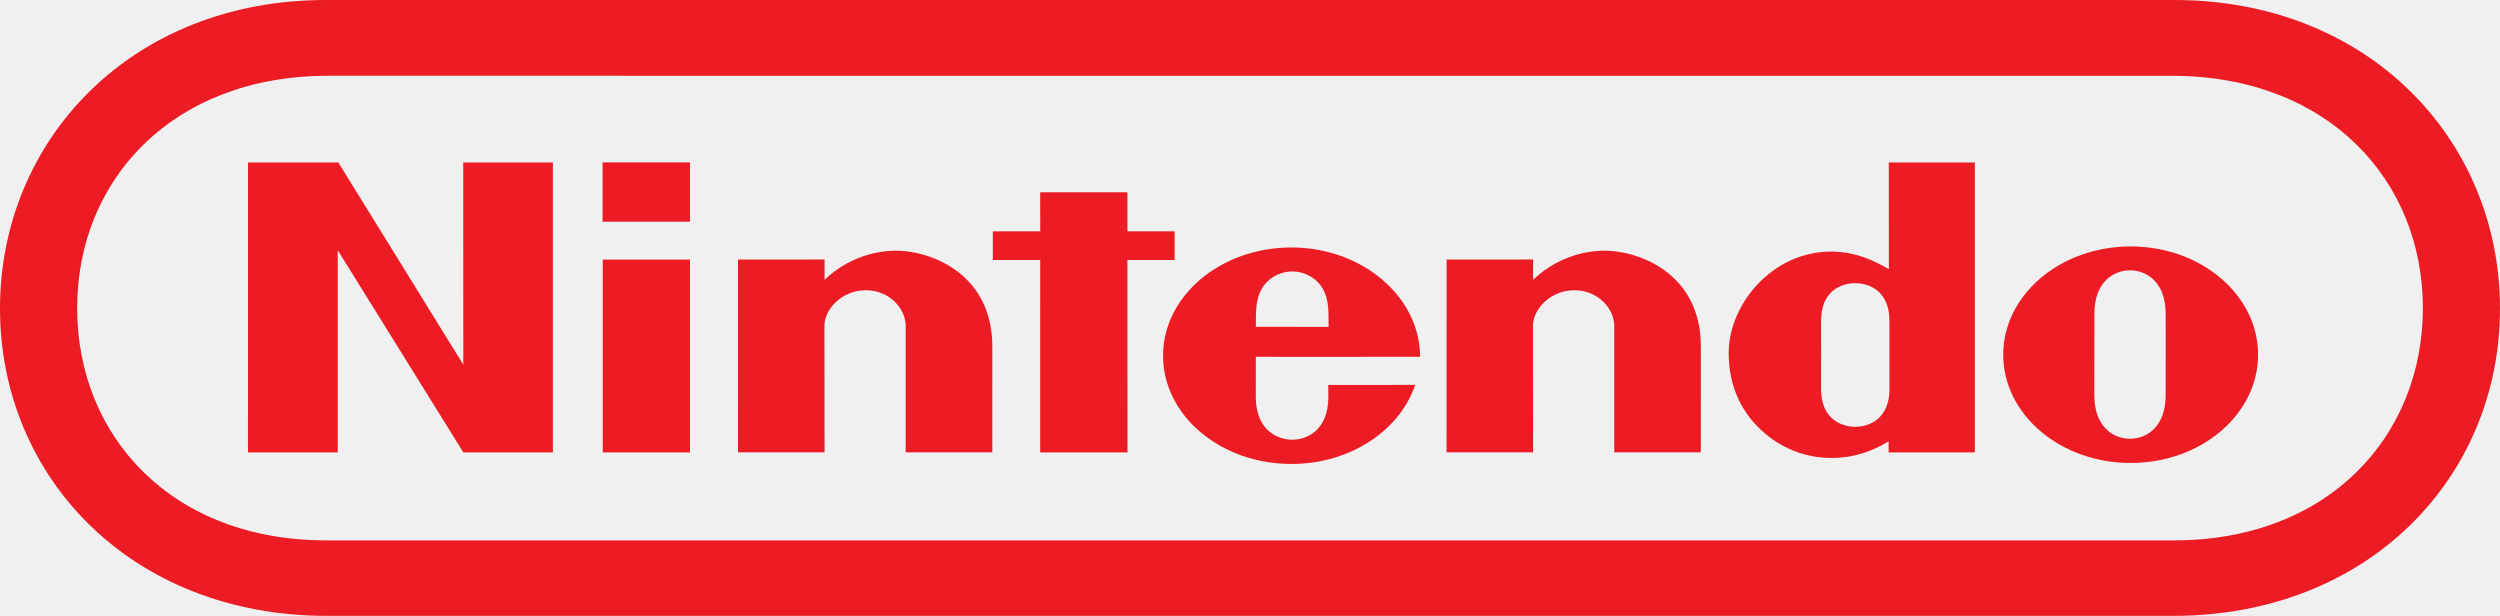
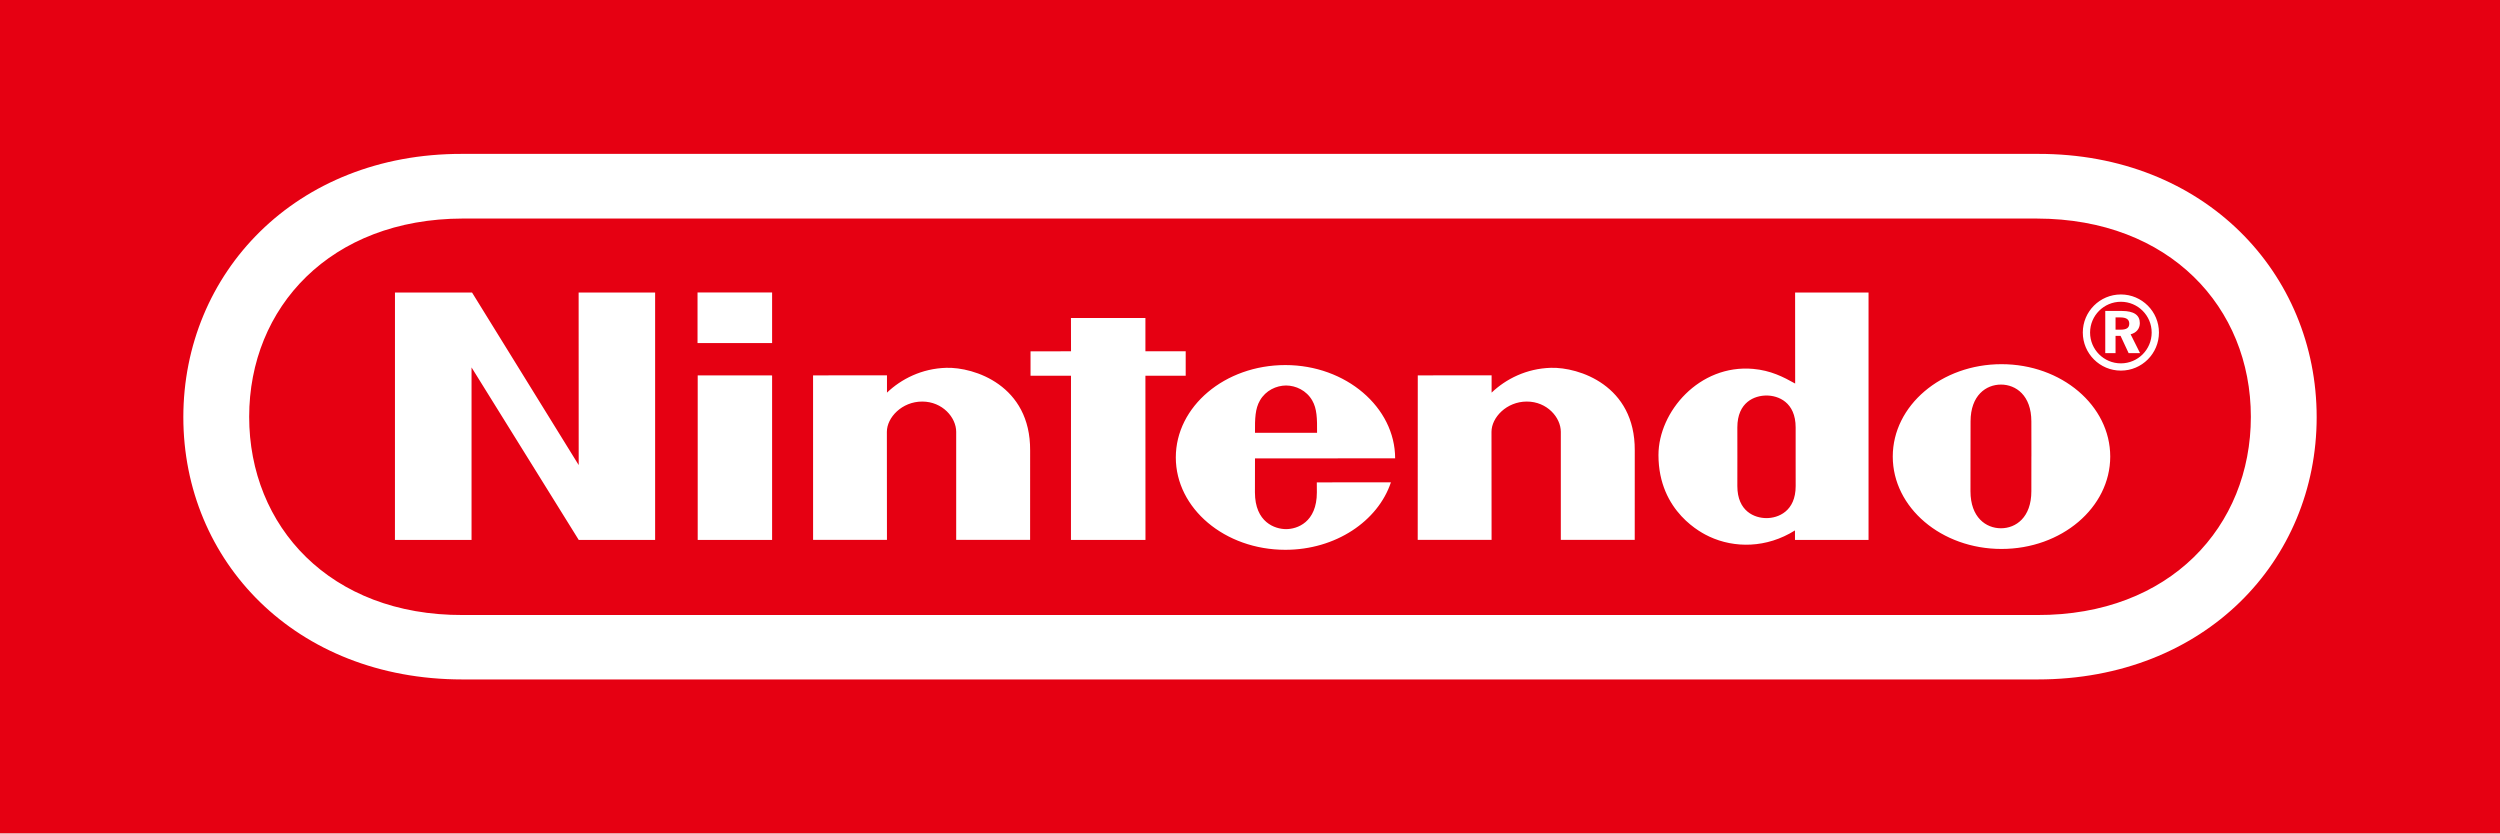
- <svg xmlns="http://www.w3.org/2000/svg" width="1000" height="246.355" viewBox="0 0 1000 246.355" id="svg4740" version="1.1">
-   <defs id="defs4742" />
-   <g id="layer1" transform="translate(0,-806.0072)">
-     <g id="g1671" style="fill:#ed1c24;fill-opacity:1">
-       <polygon id="polygon4152" points="746.9,1362.7 747,489.4 1019.1,489.4 1395.5,1098.4 1395.3,489.4 1665.3,489.4 1665.3,1362.7 1395.7,1362.7 1017.3,753.7 1017.3,1362.7 " class="logo" transform="matrix(0.1327986,0,0,0.1327986,0,806.0075)" style="fill:#ed1c24;fill-opacity:1" />
-       <polygon id="polygon4154" points="3133.1,1362.7 3133.2,783.1 2990.4,783.1 2990.4,696.9 3133.3,696.8 3133.1,579.2 3395.9,579.2 3395.9,696.7 3538.1,696.7 3538.1,783.1 3395.9,783.1 3396.1,1362.7 " class="logo" transform="matrix(0.1327986,0,0,0.1327986,0,806.0075)" style="fill:#ed1c24;fill-opacity:1" />
-       <polygon id="polygon4156" points="1815.6,1362.7 1815.6,781.9 2078.2,782 2078.2,1362.7 " class="logo" transform="matrix(0.1327986,0,0,0.1327986,0,806.0075)" style="fill:#ed1c24;fill-opacity:1" />
-       <polygon id="polygon4158" points="1815,667.7 1815,489.2 2078.2,489.2 2078.2,667.7 " class="logo" transform="matrix(0.1327986,0,0,0.1327986,0,806.0075)" style="fill:#ed1c24;fill-opacity:1" />
-       <path id="path4160" d="m 866.272,947.797 c 0,0 -0.013,11.66 -0.013,16.334 0,12.297 -7.264,17.37 -14.249,17.37 -6.998,0 -14.289,-5.073 -14.289,-17.37 0,-4.675 0.013,-16.626 0.013,-16.626 0,0 0.027,-11.407 0.027,-16.082 0,-12.244 7.304,-17.277 14.249,-17.277 6.959,0 14.249,5.033 14.249,17.277 0,4.675 -0.013,13.32 0.027,16.414 l -0.013,-0.04 0,0 z m -14.01,-43.213 c -28.153,0 -50.968,19.389 -50.968,43.306 0,23.917 22.828,43.306 50.968,43.306 28.153,0 50.968,-19.389 50.968,-43.306 0,-23.917 -22.815,-43.306 -50.968,-43.306 l 0,0 z" class="logo" style="fill:#ed1c24;fill-opacity:1" />
-       <path id="path4162" d="m 755.518,870.999 34.421,0 0,115.973 -34.475,0 c 0,0 -0.013,-3.745 -0.013,-4.462 -13.346,8.38 -28.406,8.366 -40.132,2.895 -3.147,-1.461 -23.851,-11.394 -23.851,-38.233 0,-20.358 19.203,-42.589 44.341,-40.384 8.273,0.73 14.156,3.745 19.734,6.879 -0.027,-17.848 -0.027,-42.668 -0.027,-42.668 l 0,0 z m 0.252,77.023 c 0,0 0,-9.668 0,-13.784 0,-11.925 -8.234,-14.966 -13.652,-14.966 -5.551,0 -13.678,3.041 -13.678,14.966 0,3.957 0.013,13.745 0.013,13.745 0,0 -0.013,9.615 -0.013,13.718 0,11.912 8.127,15.033 13.665,15.033 5.431,0 13.678,-3.121 13.678,-15.033 0,-4.953 -0.013,-13.678 -0.013,-13.678 l 0,0 z" class="logo" style="fill:#ed1c24;fill-opacity:1" />
-       <path id="path4164" d="m 357.627,906.284 c 13.041,-0.372 39.494,8.167 39.308,38.698 -0.027,5.418 -0.013,41.964 -0.013,41.964 l -34.647,0 c 0,0 0,-45.829 0,-50.649 0,-6.72 -6.427,-14.196 -15.936,-14.196 -9.495,0 -16.56,7.477 -16.56,14.196 0,3.293 0.04,50.649 0.04,50.649 l -34.621,0 -0.013,-77.116 34.647,-0.027 c 0,0 -0.04,6.202 0,8.114 6.666,-6.361 16.268,-11.301 27.795,-11.633 l 0,0 z" class="logo" style="fill:#ed1c24;fill-opacity:1" />
-       <path id="path4166" d="m 641.045,906.284 c 13.041,-0.372 39.494,8.167 39.308,38.698 -0.027,5.418 -0.013,41.964 -0.013,41.964 l -34.647,0 c 0,0 0,-45.829 0,-50.649 0,-6.72 -6.427,-14.196 -15.936,-14.196 -9.495,0 -16.56,7.477 -16.56,14.196 0,3.293 0.04,50.649 0.04,50.649 l -34.621,0 0.027,-77.116 34.607,-0.027 c 0,0 -0.04,6.202 0,8.114 6.666,-6.361 16.281,-11.301 27.795,-11.633 l 0,0 z" class="logo" style="fill:#ed1c24;fill-opacity:1" />
-       <path id="path4168" d="m 502.337,936.734 c -0.053,-6.759 0.093,-11.275 2.311,-15.126 2.722,-4.754 7.729,-7.012 12.271,-7.038 l -0.013,0 c 4.542,0.027 9.548,2.284 12.271,7.038 2.218,3.864 2.311,8.38 2.258,15.139 l -29.096,-0.013 0,0 z m 28.977,23.253 c 0,0 0.027,0.345 0.027,4.675 0,14.103 -9.283,17.237 -14.435,17.237 -5.153,0 -14.595,-3.134 -14.595,-17.237 0,-4.223 0.027,-15.923 0.027,-15.923 0,0 65.695,0.027 65.695,-0.013 0,-23.917 -23.094,-43.731 -51.459,-43.731 -28.366,0 -51.353,19.389 -51.353,43.306 0,23.917 22.987,43.292 51.353,43.292 23.532,0 43.412,-13.426 49.481,-31.633 l -34.74,0.027 0,0 z" class="logo" style="fill:#ed1c24;fill-opacity:1" />
-       <path id="path4172" d="M 130.793,1052.362 C 52.389,1052.336 0,996.773 0,929.404 l 0,0 C 0,862.035 52.509,805.835 130.674,806.008 l 738.652,0 C 947.491,805.835 1000,862.035 1000,929.404 l 0,0 c 0,67.369 -52.389,122.932 -130.793,122.958 l -738.413,0 0,0 z m 0.239,-216.05 c -62.07,0.12 -100.17,41.606 -100.17,92.932 l 0,0 c 0,51.313 37.861,93.145 100.17,92.919 l 737.935,0 c 62.309,0.212 100.183,-41.606 100.183,-92.919 l 0,0 c 0,-51.313 -38.1,-92.8 -100.17,-92.919 l -737.949,-0.013 0,0 z" class="logo" style="fill:#ed1c24;fill-opacity:1" />
-     </g>
+ <svg xmlns="http://www.w3.org/2000/svg" id="svg8" version="1.1" viewBox="0 0 600 200" height="200" width="600">
+   <defs id="defs2" />
+   <g transform="translate(0,-626.5)" id="layer1">
+     <rect y="626.5" x="0" height="200" width="600" id="rect80" style="opacity:1;vector-effect:none;fill:#e60012;fill-opacity:1;fill-rule:nonzero;stroke:none;stroke-width:15;stroke-miterlimit:4;stroke-dasharray:none;paint-order:stroke markers fill" />
+     <path d="M 110.966,789.567 C 70.823,789.553 44,761.105 44,726.612 v 0 c 0,-34.493 26.884,-63.267 66.905,-63.179 h 378.19 c 40.021,-0.088 66.905,28.686 66.905,63.179 v 0 c 0,34.493 -26.823,62.941 -66.966,62.955 z m 0.122,-110.618 c -31.78,0.061 -51.287,21.302 -51.287,47.581 v 0 c 0,26.272 19.385,47.69 51.287,47.575 h 377.823 c 31.902,0.109 51.294,-21.302 51.294,-47.575 v 0 c 0,-26.272 -19.507,-47.513 -51.287,-47.575 z m 398.146,22.179 c 2.89,0 4.324,0.979 4.324,2.917 0,1.333 -0.83,2.339 -2.21,2.686 l 2.264,4.522 h -2.74 l -1.938,-4.148 h -1.203 v 4.148 h -2.468 v -10.124 z m -0.224,-3.957 c -5.045,0 -9.138,4.093 -9.138,9.138 0,5.045 4.093,9.138 9.138,9.138 5.045,0 9.138,-4.093 9.138,-9.138 0,-5.045 -4.093,-9.138 -9.138,-9.138 z m 7.391,9.145 c 0,4.08 -3.311,7.391 -7.391,7.391 -4.08,0 -7.391,-3.311 -7.391,-7.391 0,-4.08 3.311,-7.391 7.391,-7.391 4.08,0 7.391,3.304 7.391,7.391 z m -8.669,-0.694 h 1.203 c 1.407,0 2.087,-0.428 2.087,-1.435 0,-1.054 -0.728,-1.509 -2.21,-1.509 h -1.081 z M 301.197,730.365 c -0.027,-3.461 0.048,-5.773 1.183,-7.744 1.394,-2.434 3.957,-3.59 6.283,-3.604 h -0.007 c 2.325,0.014 4.889,1.169 6.283,3.604 1.135,1.979 1.183,4.29 1.156,7.751 z m 14.836,11.906 c 0,0 0.014,0.177 0.014,2.393 0,7.221 -4.753,8.825 -7.391,8.825 -2.638,0 -7.472,-1.605 -7.472,-8.825 0,-2.162 0.014,-8.152 0.014,-8.152 0,0 33.636,0.014 33.636,-0.007 0,-12.246 -11.824,-22.39 -26.347,-22.39 -14.523,0 -26.293,9.927 -26.293,22.172 0,12.246 11.77,22.166 26.293,22.166 12.048,0 22.227,-6.874 25.334,-16.196 z m 56.183,-27.496 c 6.677,-0.19 20.221,4.182 20.126,19.813 -0.014,2.774 -0.007,21.486 -0.007,21.486 h -17.739 c 0,0 0,-23.464 0,-25.932 0,-3.44 -3.291,-7.268 -8.159,-7.268 -4.861,0 -8.479,3.828 -8.479,7.268 0,1.686 0.02,25.932 0.02,25.932 h -17.726 l 0.014,-39.483 17.719,-0.014 c 0,0 -0.02,3.175 0,4.154 3.413,-3.257 8.336,-5.786 14.231,-5.956 z m -145.11,0 c 6.677,-0.19 20.221,4.182 20.126,19.813 -0.014,2.774 -0.007,21.486 -0.007,21.486 h -17.739 c 0,0 0,-23.464 0,-25.932 0,-3.44 -3.291,-7.268 -8.159,-7.268 -4.861,0 -8.479,3.828 -8.479,7.268 0,1.686 0.02,25.932 0.02,25.932 h -17.726 l -0.007,-39.483 17.739,-0.014 c 0,0 -0.02,3.175 0,4.154 3.413,-3.257 8.329,-5.786 14.231,-5.956 z m 203.72,-18.066 h 17.624 v 59.378 H 430.798 c 0,0 -0.007,-1.917 -0.007,-2.285 -6.833,4.29 -14.544,4.284 -20.547,1.482 -1.611,-0.748 -12.212,-5.834 -12.212,-19.575 0,-10.423 9.832,-21.805 22.703,-20.677 4.236,0.374 7.248,1.917 10.104,3.522 -0.014,-9.138 -0.014,-21.846 -0.014,-21.846 z m 0.129,39.436 c 0,0 0,-4.95 0,-7.058 0,-6.106 -4.216,-7.663 -6.99,-7.663 -2.842,0 -7.003,1.557 -7.003,7.663 0,2.026 0.007,7.037 0.007,7.037 0,0 -0.007,4.923 -0.007,7.024 0,6.099 4.161,7.697 6.996,7.697 2.781,0 7.003,-1.598 7.003,-7.697 0,-2.536 -0.007,-7.003 -0.007,-7.003 z m 56.577,-0.116 c 0,0 -0.007,5.97 -0.007,8.363 0,6.296 -3.719,8.893 -7.296,8.893 -3.583,0 -7.316,-2.597 -7.316,-8.893 0,-2.393 0.007,-8.513 0.007,-8.513 0,0 0.014,-5.841 0.014,-8.234 0,-6.269 3.74,-8.846 7.296,-8.846 3.563,0 7.296,2.577 7.296,8.846 0,2.393 -0.007,6.82 0.014,8.404 z m -7.173,-22.125 c -14.414,0 -26.096,9.927 -26.096,22.172 0,12.246 11.688,22.172 26.096,22.172 14.414,0 26.096,-9.927 26.096,-22.172 0,-12.246 -11.681,-22.172 -26.096,-22.172 z m -312.951,-5.072 v -12.137 h 17.896 v 12.137 z m 0.041,47.255 v -39.49 l 17.855,0.007 v 39.483 z m 89.581,0 0.007,-39.409 h -9.709 v -5.861 l 9.716,-0.007 -0.014,-7.996 h 17.869 v 7.989 h 9.669 v 5.875 h -9.669 l 0.014,39.409 z m -162.245,0 0.007,-59.378 h 18.501 l 25.593,41.408 -0.014,-41.408 h 18.358 v 59.378 h -18.331 l -25.729,-41.408 v 41.408 z" style="fill:#ffffff;stroke-width:1" id="path29" />
  </g>
+   <style type="text/css" id="style7">.logo{fill:#939598}</style>
</svg>
